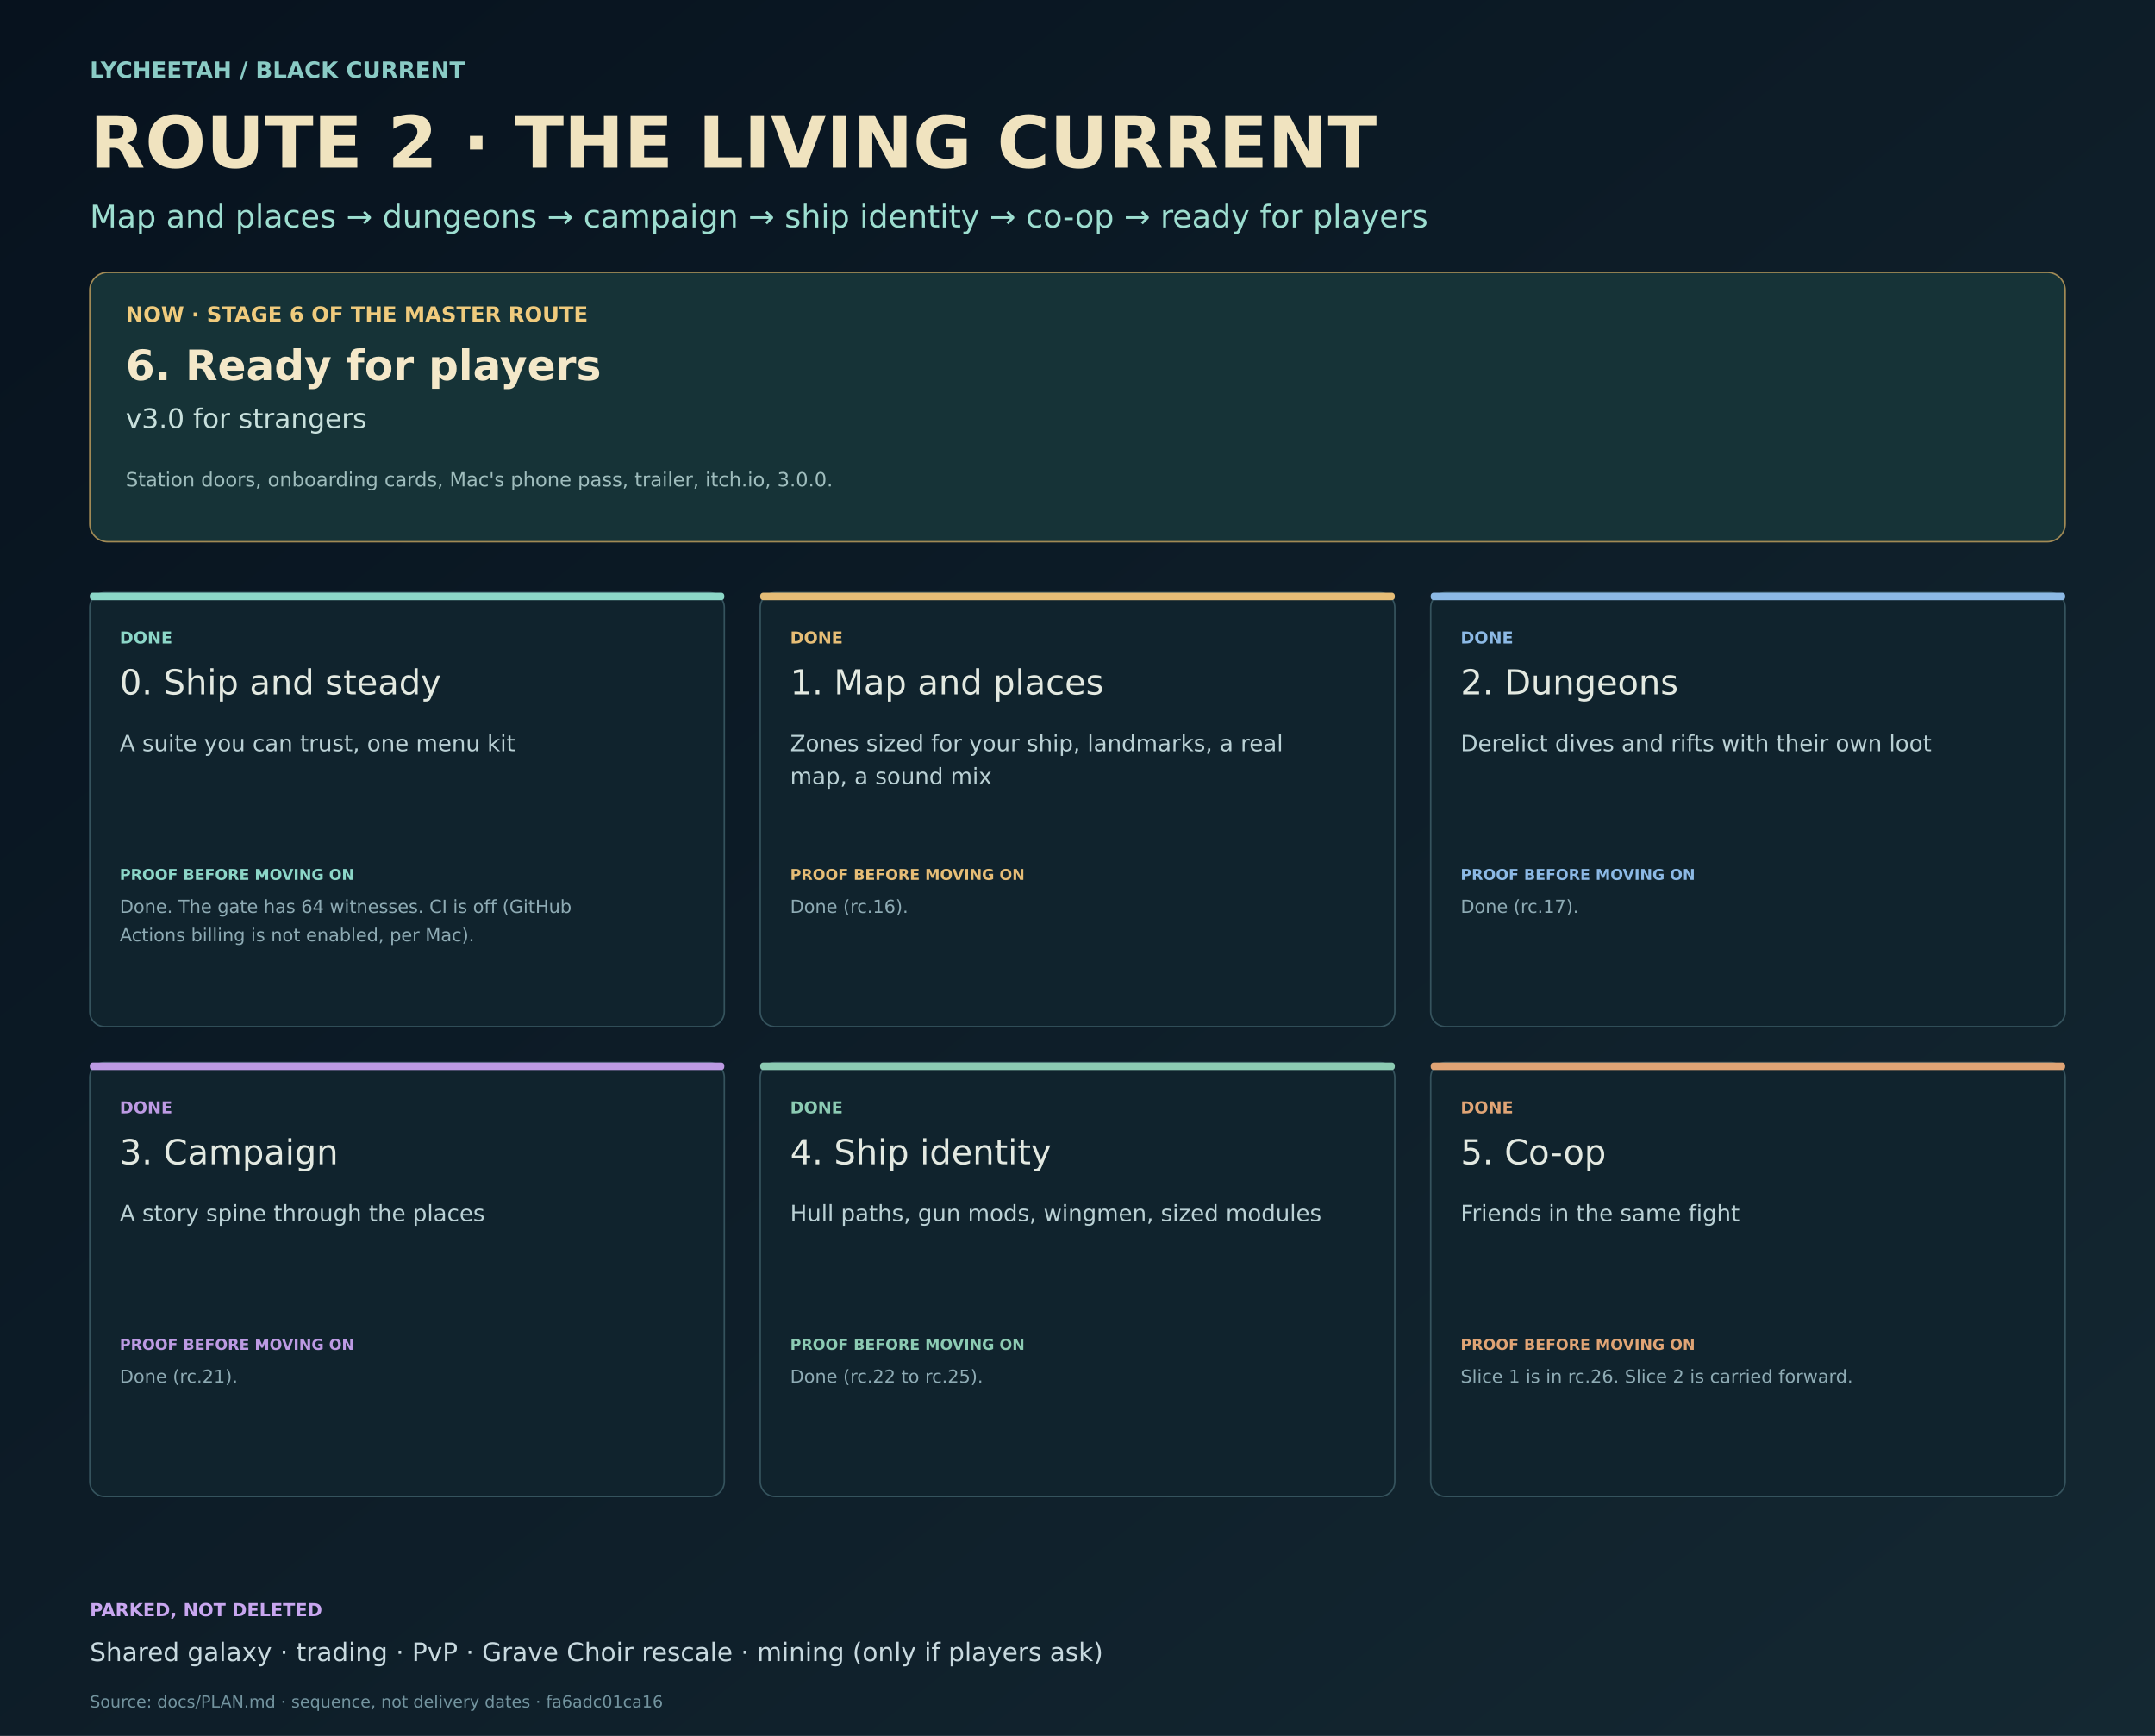
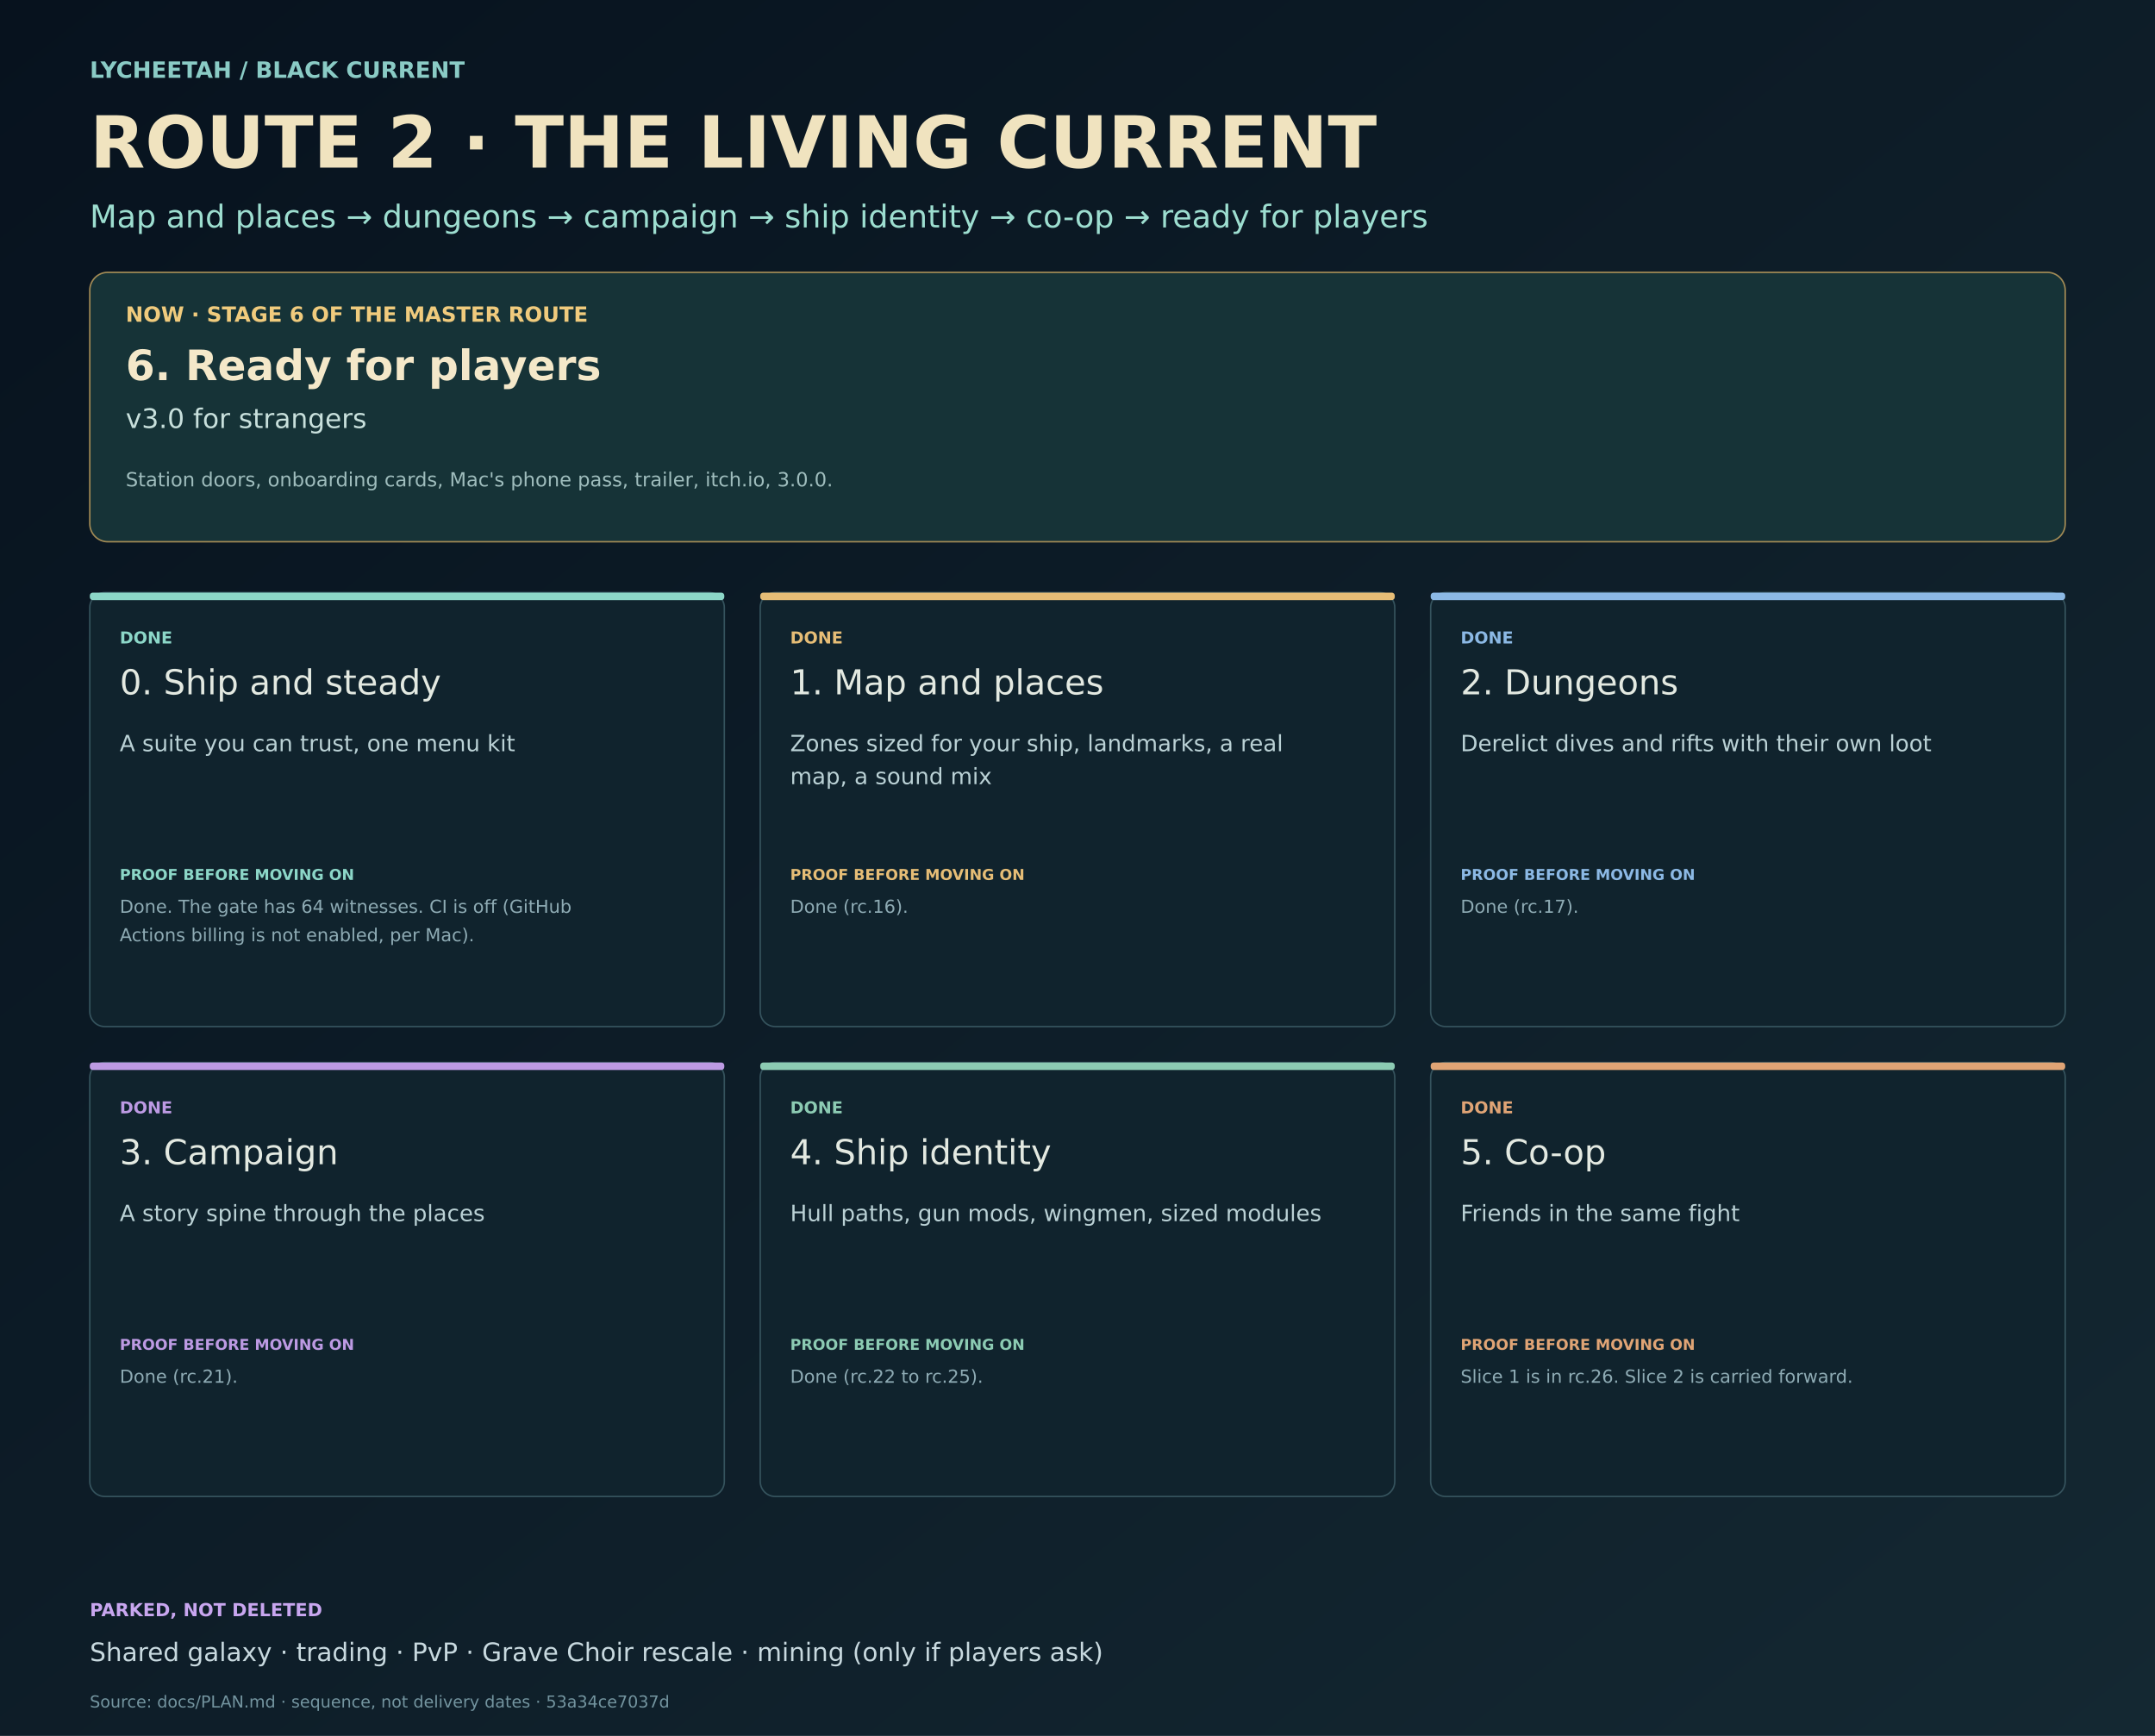
<svg xmlns="http://www.w3.org/2000/svg" width="1440" height="1160" viewBox="0 0 1440 1160">
  <defs>
    <linearGradient id="bg" x2="1" y2="1">
      <stop stop-color="#07121e" />
      <stop offset="1" stop-color="#142832" />
    </linearGradient>
  </defs>
  <rect width="1440" height="1160" fill="url(#bg)" />
  <text x="60" y="52" fill="#8acbc5" font-family="DejaVu Sans,sans-serif" font-size="15" font-weight="700">LYCHEETAH / BLACK CURRENT</text>
  <text x="60" y="112" fill="#f0e3bf" font-family="DejaVu Sans,sans-serif" font-size="48" font-weight="700">ROUTE 2 · THE LIVING CURRENT</text>
  <text x="60" y="152" fill="#9dded0" font-family="DejaVu Sans,sans-serif" font-size="21" font-weight="400">Map and places → dungeons → campaign → ship identity → co-op → ready for players</text>
  <rect x="60" y="182" width="1320" height="180" rx="12" fill="#163337" stroke="#a18a55" />
  <text x="84" y="215" fill="#f0cb7d" font-family="DejaVu Sans,sans-serif" font-size="14" font-weight="700">NOW · STAGE 6 OF THE MASTER ROUTE</text>
  <text x="84" y="254" fill="#f4e8c9" font-family="DejaVu Sans,sans-serif" font-size="28" font-weight="700">6. Ready for players</text>
  <text x="84" y="286" fill="#c8e0dc" font-family="DejaVu Sans,sans-serif" font-size="18" font-weight="400">v3.0 for strangers</text>
  <text x="84" y="325" fill="#9fbdbd" font-family="DejaVu Sans,sans-serif" font-size="13" font-weight="400">Station doors, onboarding cards, Mac's phone pass, trailer, itch.io, 3.0.0.</text>
  <rect x="60" y="396" width="424" height="290" rx="10" fill="#10232d" stroke="#35535d" />
  <rect x="60" y="396" width="424" height="5" rx="2" fill="#8cd7c8" />
  <text x="80" y="430" fill="#8cd7c8" font-family="DejaVu Sans,sans-serif" font-size="11" font-weight="700">DONE</text>
  <text x="80" y="464" fill="#e3e9e1" font-family="DejaVu Sans,sans-serif" font-size="23" font-weight="400">0. Ship and steady</text>
  <text x="80" y="502" fill="#bad1d5" font-family="DejaVu Sans,sans-serif" font-size="15" font-weight="400">A suite you can trust, one menu kit</text>
  <text x="80" y="588" fill="#8cd7c8" font-family="DejaVu Sans,sans-serif" font-size="10" font-weight="700">PROOF BEFORE MOVING ON</text>
  <text x="80" y="610" fill="#8eabb4" font-family="DejaVu Sans,sans-serif" font-size="12" font-weight="400">Done. The gate has 64 witnesses. CI is off (GitHub</text>
  <text x="80" y="629" fill="#8eabb4" font-family="DejaVu Sans,sans-serif" font-size="12" font-weight="400">Actions billing is not enabled, per Mac).</text>
  <rect x="508" y="396" width="424" height="290" rx="10" fill="#10232d" stroke="#35535d" />
  <rect x="508" y="396" width="424" height="5" rx="2" fill="#e6bd76" />
  <text x="528" y="430" fill="#e6bd76" font-family="DejaVu Sans,sans-serif" font-size="11" font-weight="700">DONE</text>
  <text x="528" y="464" fill="#e3e9e1" font-family="DejaVu Sans,sans-serif" font-size="23" font-weight="400">1. Map and places</text>
  <text x="528" y="502" fill="#bad1d5" font-family="DejaVu Sans,sans-serif" font-size="15" font-weight="400">Zones sized for your ship, landmarks, a real</text>
  <text x="528" y="524" fill="#bad1d5" font-family="DejaVu Sans,sans-serif" font-size="15" font-weight="400">map, a sound mix</text>
  <text x="528" y="588" fill="#e6bd76" font-family="DejaVu Sans,sans-serif" font-size="10" font-weight="700">PROOF BEFORE MOVING ON</text>
  <text x="528" y="610" fill="#8eabb4" font-family="DejaVu Sans,sans-serif" font-size="12" font-weight="400">Done (rc.16).</text>
  <rect x="956" y="396" width="424" height="290" rx="10" fill="#10232d" stroke="#35535d" />
  <rect x="956" y="396" width="424" height="5" rx="2" fill="#8cb9e5" />
  <text x="976" y="430" fill="#8cb9e5" font-family="DejaVu Sans,sans-serif" font-size="11" font-weight="700">DONE</text>
  <text x="976" y="464" fill="#e3e9e1" font-family="DejaVu Sans,sans-serif" font-size="23" font-weight="400">2. Dungeons</text>
  <text x="976" y="502" fill="#bad1d5" font-family="DejaVu Sans,sans-serif" font-size="15" font-weight="400">Derelict dives and rifts with their own loot</text>
  <text x="976" y="588" fill="#8cb9e5" font-family="DejaVu Sans,sans-serif" font-size="10" font-weight="700">PROOF BEFORE MOVING ON</text>
  <text x="976" y="610" fill="#8eabb4" font-family="DejaVu Sans,sans-serif" font-size="12" font-weight="400">Done (rc.17).</text>
  <rect x="60" y="710" width="424" height="290" rx="10" fill="#10232d" stroke="#35535d" />
  <rect x="60" y="710" width="424" height="5" rx="2" fill="#bd9ae3" />
  <text x="80" y="744" fill="#bd9ae3" font-family="DejaVu Sans,sans-serif" font-size="11" font-weight="700">DONE</text>
  <text x="80" y="778" fill="#e3e9e1" font-family="DejaVu Sans,sans-serif" font-size="23" font-weight="400">3. Campaign</text>
  <text x="80" y="816" fill="#bad1d5" font-family="DejaVu Sans,sans-serif" font-size="15" font-weight="400">A story spine through the places</text>
  <text x="80" y="902" fill="#bd9ae3" font-family="DejaVu Sans,sans-serif" font-size="10" font-weight="700">PROOF BEFORE MOVING ON</text>
  <text x="80" y="924" fill="#8eabb4" font-family="DejaVu Sans,sans-serif" font-size="12" font-weight="400">Done (rc.21).</text>
  <rect x="508" y="710" width="424" height="290" rx="10" fill="#10232d" stroke="#35535d" />
  <rect x="508" y="710" width="424" height="5" rx="2" fill="#8ccbb3" />
  <text x="528" y="744" fill="#8ccbb3" font-family="DejaVu Sans,sans-serif" font-size="11" font-weight="700">DONE</text>
  <text x="528" y="778" fill="#e3e9e1" font-family="DejaVu Sans,sans-serif" font-size="23" font-weight="400">4. Ship identity</text>
  <text x="528" y="816" fill="#bad1d5" font-family="DejaVu Sans,sans-serif" font-size="15" font-weight="400">Hull paths, gun mods, wingmen, sized modules</text>
  <text x="528" y="902" fill="#8ccbb3" font-family="DejaVu Sans,sans-serif" font-size="10" font-weight="700">PROOF BEFORE MOVING ON</text>
  <text x="528" y="924" fill="#8eabb4" font-family="DejaVu Sans,sans-serif" font-size="12" font-weight="400">Done (rc.22 to rc.25).</text>
  <rect x="956" y="710" width="424" height="290" rx="10" fill="#10232d" stroke="#35535d" />
  <rect x="956" y="710" width="424" height="5" rx="2" fill="#e0a475" />
  <text x="976" y="744" fill="#e0a475" font-family="DejaVu Sans,sans-serif" font-size="11" font-weight="700">DONE</text>
  <text x="976" y="778" fill="#e3e9e1" font-family="DejaVu Sans,sans-serif" font-size="23" font-weight="400">5. Co-op</text>
  <text x="976" y="816" fill="#bad1d5" font-family="DejaVu Sans,sans-serif" font-size="15" font-weight="400">Friends in the same fight</text>
  <text x="976" y="902" fill="#e0a475" font-family="DejaVu Sans,sans-serif" font-size="10" font-weight="700">PROOF BEFORE MOVING ON</text>
  <text x="976" y="924" fill="#8eabb4" font-family="DejaVu Sans,sans-serif" font-size="12" font-weight="400">Slice 1 is in rc.26. Slice 2 is carried forward.</text>
  <text x="60" y="1080" fill="#c8a6ef" font-family="DejaVu Sans,sans-serif" font-size="12" font-weight="700">PARKED, NOT DELETED</text>
  <text x="60" y="1110" fill="#c8d9df" font-family="DejaVu Sans,sans-serif" font-size="17" font-weight="400">Shared galaxy · trading · PvP · Grave Choir rescale · mining (only if players ask)</text>
-   <text x="60" y="1141" fill="#73949f" font-family="DejaVu Sans,sans-serif" font-size="11" font-weight="400">Source: docs/PLAN.md · sequence, not delivery dates · fa6adc01ca16</text>
+   <text x="60" y="1141" fill="#73949f" font-family="DejaVu Sans,sans-serif" font-size="11" font-weight="400">Source: docs/PLAN.md · sequence, not delivery dates · 53a34ce7037d</text>
</svg>
